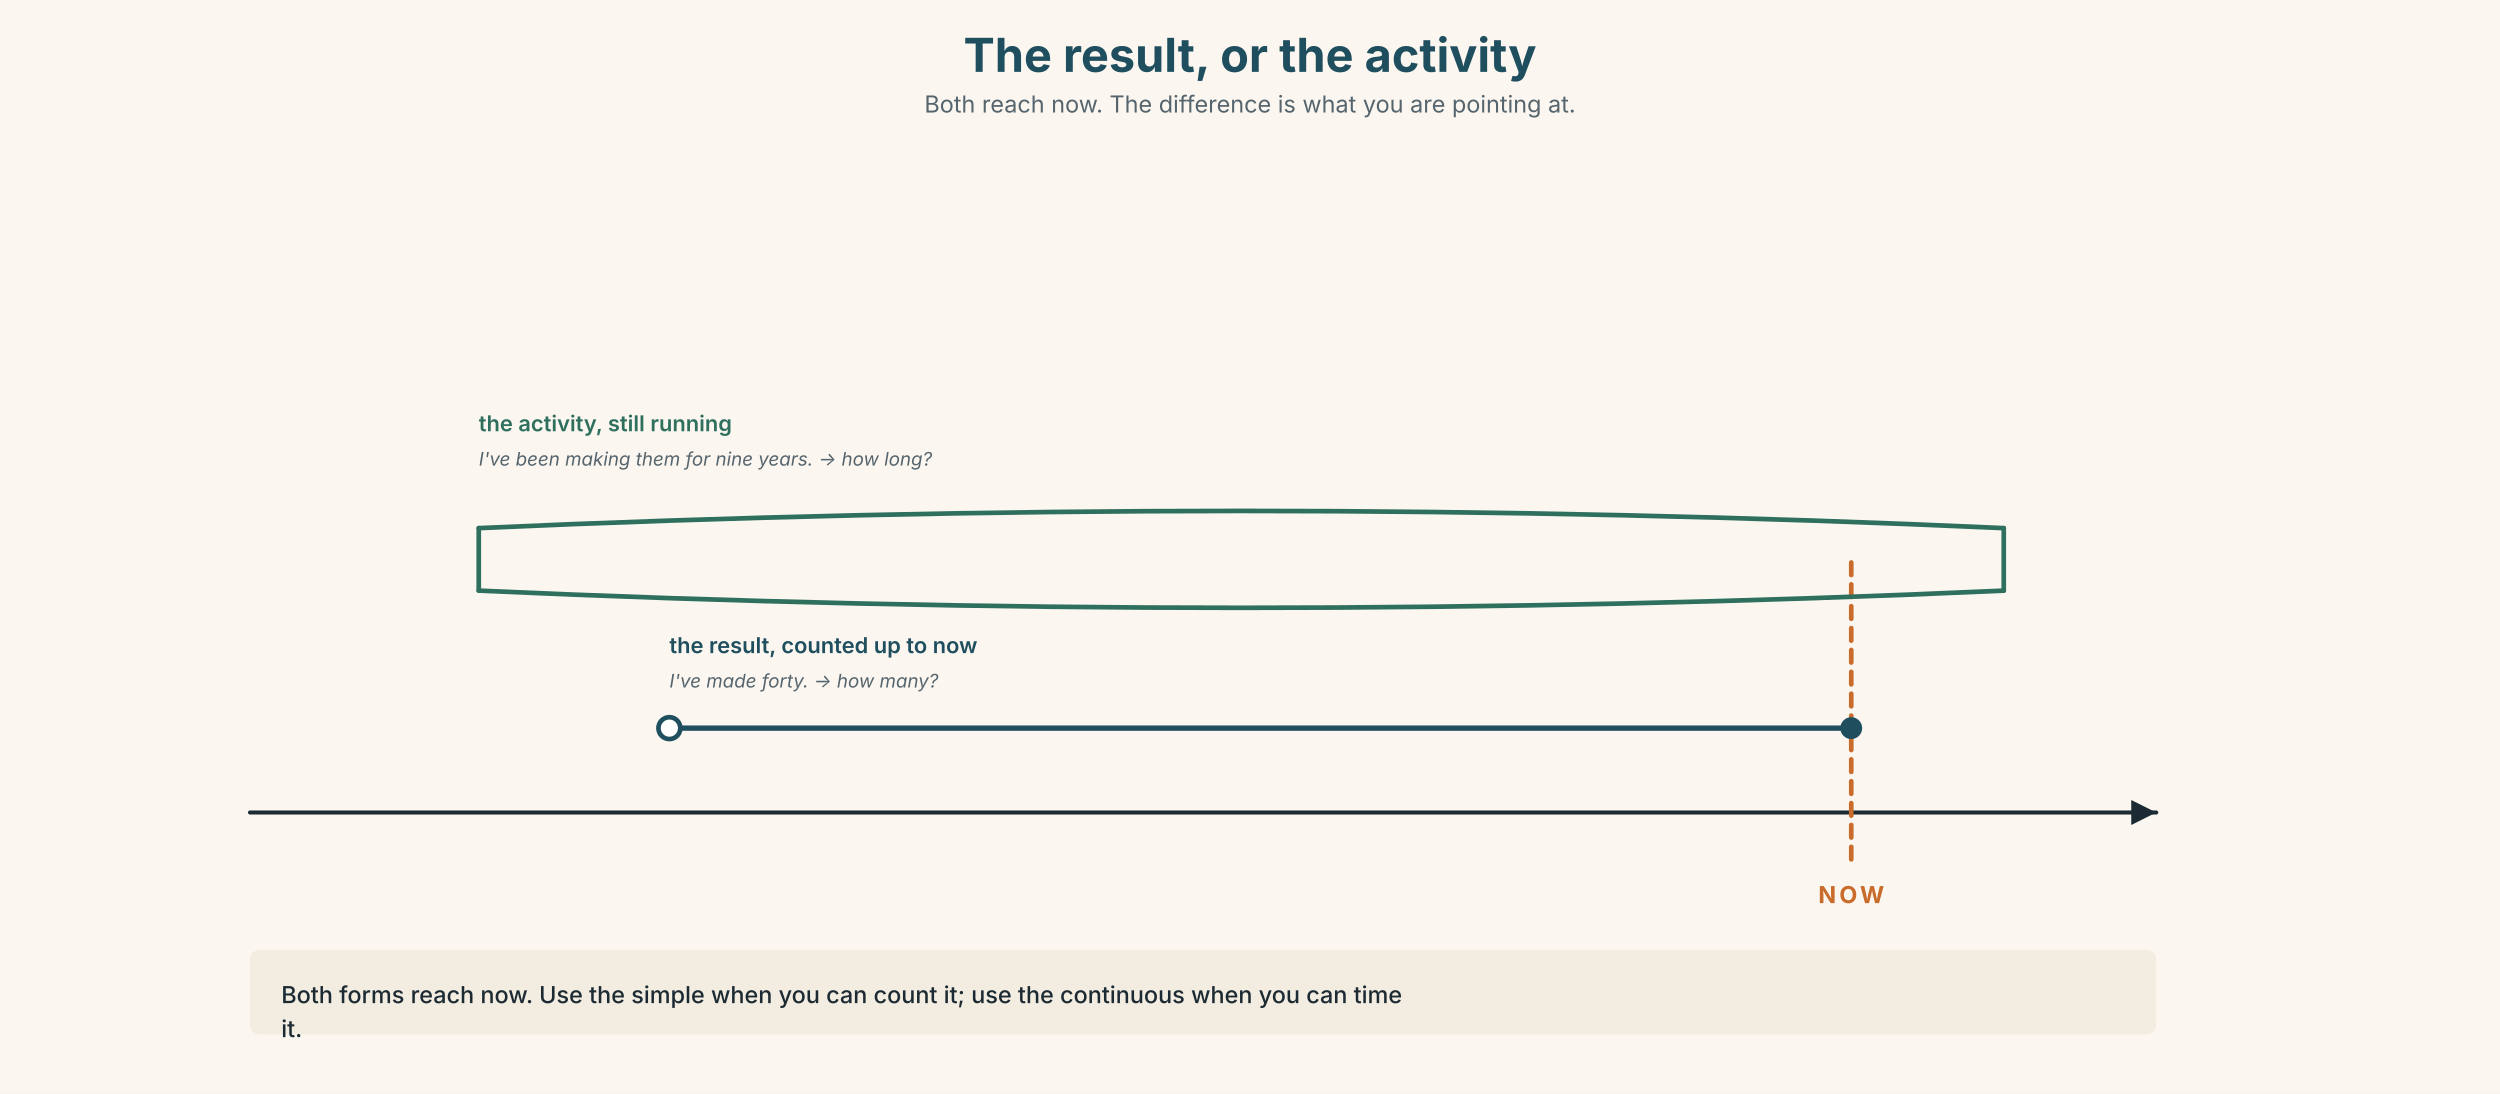
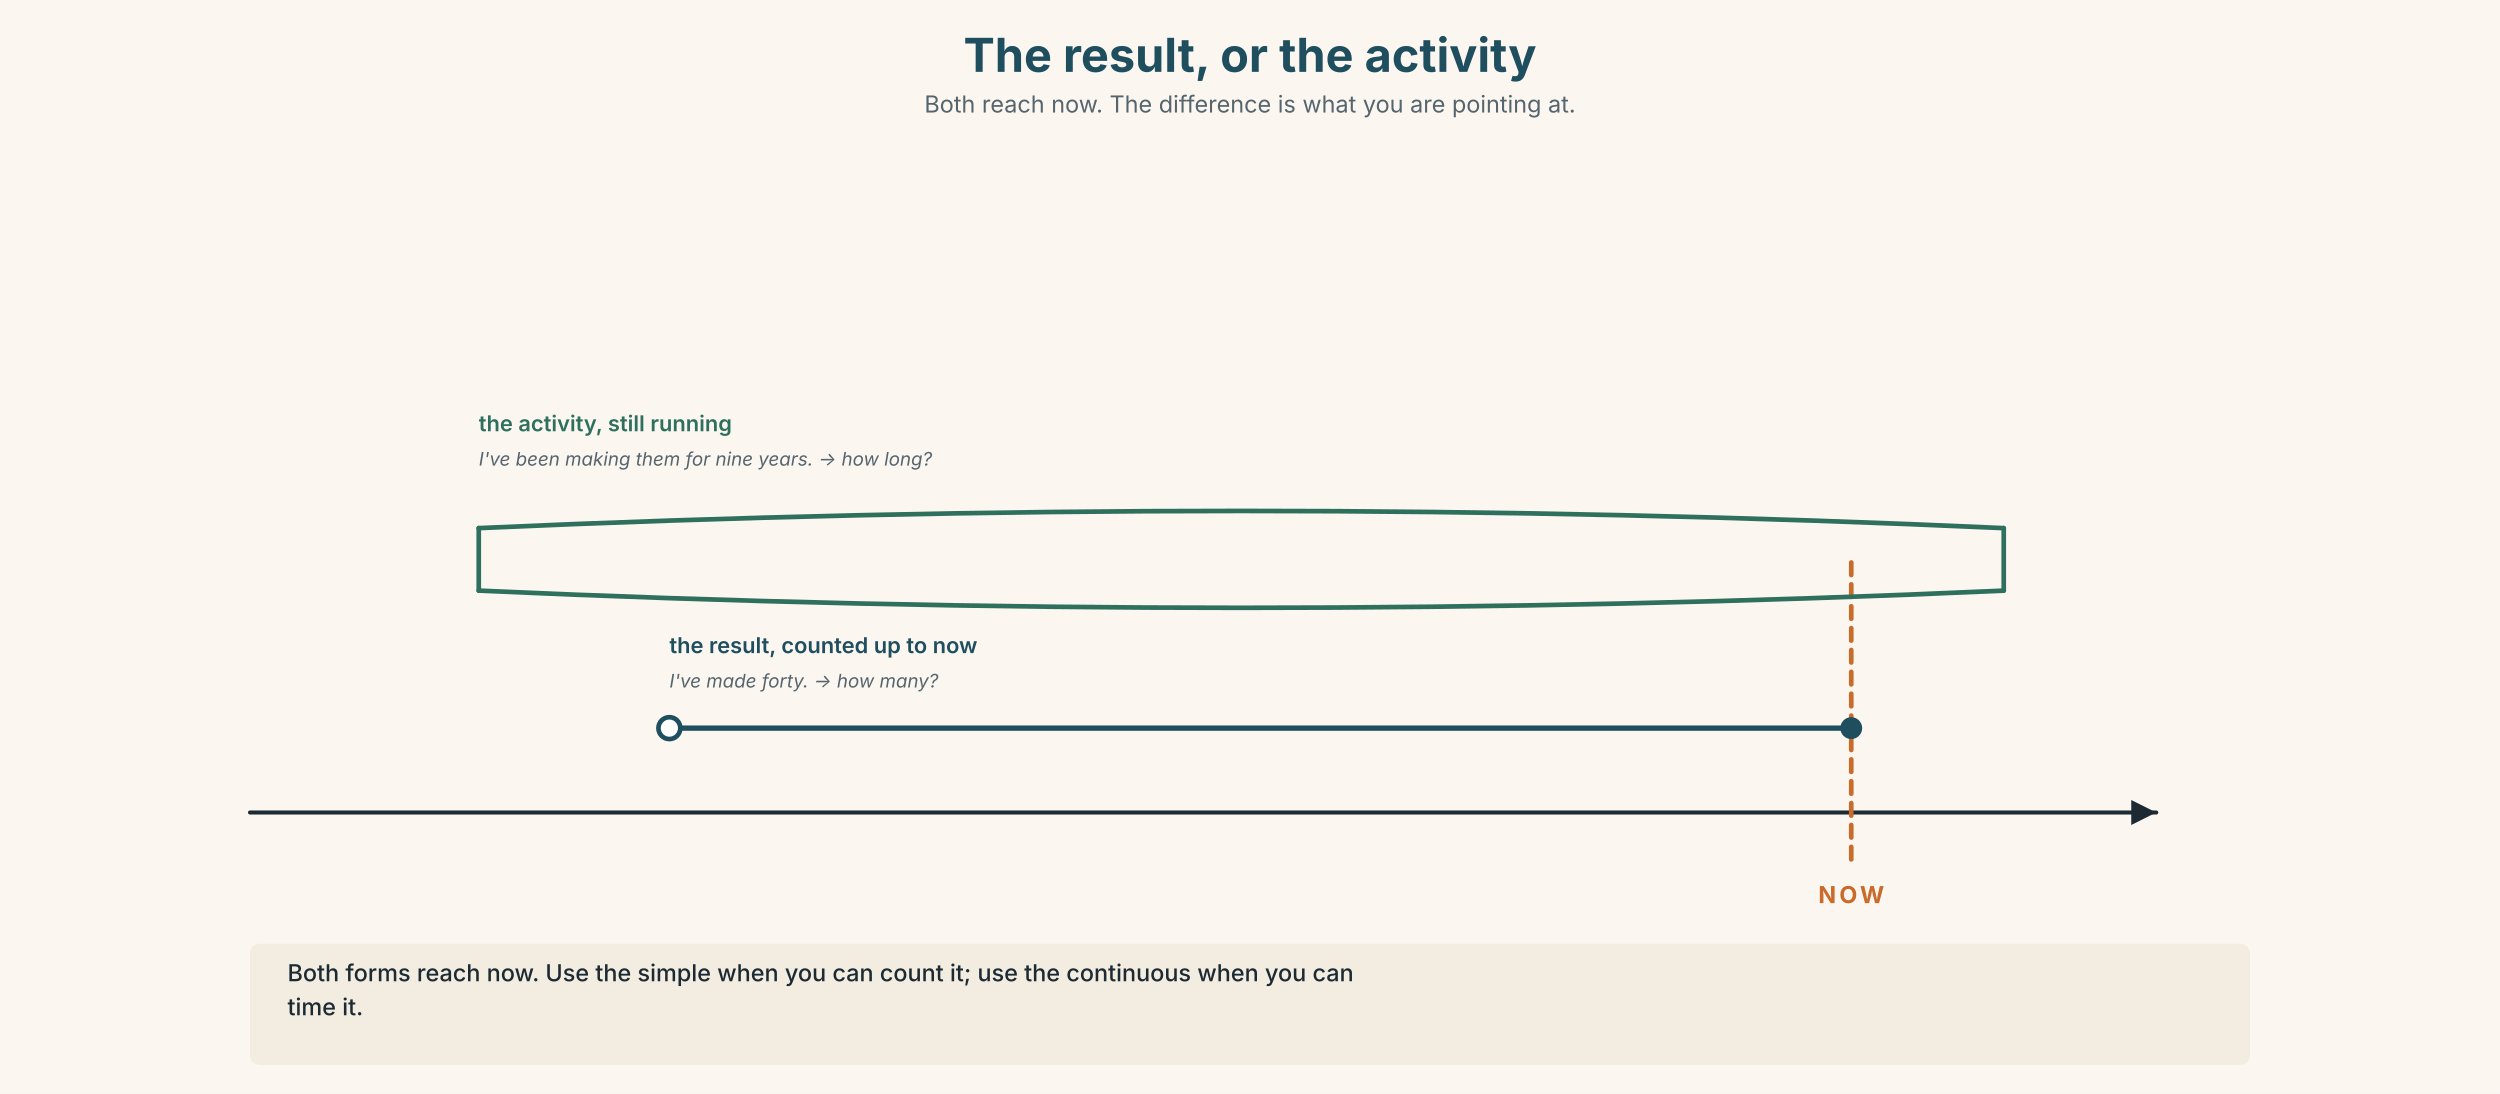
<svg xmlns="http://www.w3.org/2000/svg" width="1600" height="700" viewBox="0 0 1600 700">
  <g id="00_ground">
    <rect x="0" y="0" width="1600" height="700" rx="0" fill="#FBF7F0" />
  </g>
  <g id="10_context">
    <line x1="160" y1="520" x2="1380" y2="520" stroke="#1C2B33" stroke-width="2.6" stroke-linecap="round" />
    <polygon points="1380,520 1364,512 1364,528" fill="#1C2B33" />
    <line x1="1184.8" y1="360" x2="1184.8" y2="554" stroke="#C86B2B" stroke-width="3" stroke-linecap="round" stroke-dasharray="8 6" />
    <text x="1184.8" y="578" font-family="Inter, DejaVu Sans, sans-serif" font-size="15" fill="#C86B2B" text-anchor="middle" font-weight="700" font-style="normal" letter-spacing="2">NOW</text>
  </g>
  <g id="20_subject">
    <line x1="428.4" y1="466" x2="1184.8" y2="466" stroke="#1F4E5F" stroke-width="3.4" stroke-linecap="round" />
    <circle cx="428.4" cy="466" r="7" fill="#FFFFFF" stroke="#1F4E5F" stroke-width="3" />
    <circle cx="1184.8" cy="466" r="7" fill="#1F4E5F" />
    <path d="M 306.4 338 Q 794.4 316 1282.4 338" fill="none" stroke="#2E6F5E" stroke-width="3" stroke-linecap="round" stroke-linejoin="round" />
    <path d="M 306.4 378 Q 794.4 400 1282.4 378" fill="none" stroke="#2E6F5E" stroke-width="3" stroke-linecap="round" stroke-linejoin="round" />
    <line x1="306.4" y1="338" x2="306.4" y2="378" stroke="#2E6F5E" stroke-width="3" stroke-linecap="round" />
    <line x1="1282.4" y1="338" x2="1282.4" y2="378" stroke="#2E6F5E" stroke-width="3" stroke-linecap="round" />
  </g>
  <g id="40_callouts">
    <text x="800.0" y="46" font-family="Inter, DejaVu Sans, sans-serif" font-size="30" fill="#1F4E5F" text-anchor="middle" font-weight="700" font-style="normal">The result, or the activity</text>
    <text x="800.0" y="72" font-family="Inter, DejaVu Sans, sans-serif" font-size="15" fill="#55646D" text-anchor="middle" font-weight="400" font-style="normal">Both reach now. The difference is what you are pointing at.</text>
    <text x="428.4" y="418" font-family="Inter, DejaVu Sans, sans-serif" font-size="14" fill="#1F4E5F" text-anchor="start" font-weight="600" font-style="normal">the result, counted up to now</text>
    <text x="428.4" y="440" font-family="Inter, DejaVu Sans, sans-serif" font-size="12" fill="#55646D" text-anchor="start" font-weight="400" font-style="italic">I've made forty.  →  how many?</text>
    <text x="306.4" y="276" font-family="Inter, DejaVu Sans, sans-serif" font-size="14" fill="#2E6F5E" text-anchor="start" font-weight="600" font-style="normal">the activity, still running</text>
    <text x="306.4" y="298" font-family="Inter, DejaVu Sans, sans-serif" font-size="12" fill="#55646D" text-anchor="start" font-weight="400" font-style="italic">I've been making them for nine years.  →  how long?</text>
-     <rect x="160" y="608" width="1220" height="54" rx="6" fill="#F3ECE0" />
-     <text x="180" y="642.0" font-family="Inter, DejaVu Sans, sans-serif" font-size="15" fill="#1C2B33" text-anchor="start" font-weight="500" font-style="normal">Both forms reach now. Use the simple when you can count it; use the continuous when you can time</text>
-     <text x="180" y="663.75" font-family="Inter, DejaVu Sans, sans-serif" font-size="15" fill="#1C2B33" text-anchor="start" font-weight="500" font-style="normal">it.</text>
+     <rect x="160" y="604" width="1280" height="77.5" rx="6" fill="#F3ECE0" />
+     <text x="184" y="628.0" font-family="Inter, DejaVu Sans, sans-serif" font-size="15" fill="#1C2B33" text-anchor="start" font-weight="500" font-style="normal">Both forms reach now. Use the simple when you can count it; use the continuous when you can</text>
+     <text x="184" y="649.75" font-family="Inter, DejaVu Sans, sans-serif" font-size="15" fill="#1C2B33" text-anchor="start" font-weight="500" font-style="normal">time it.</text>
  </g>
</svg>
